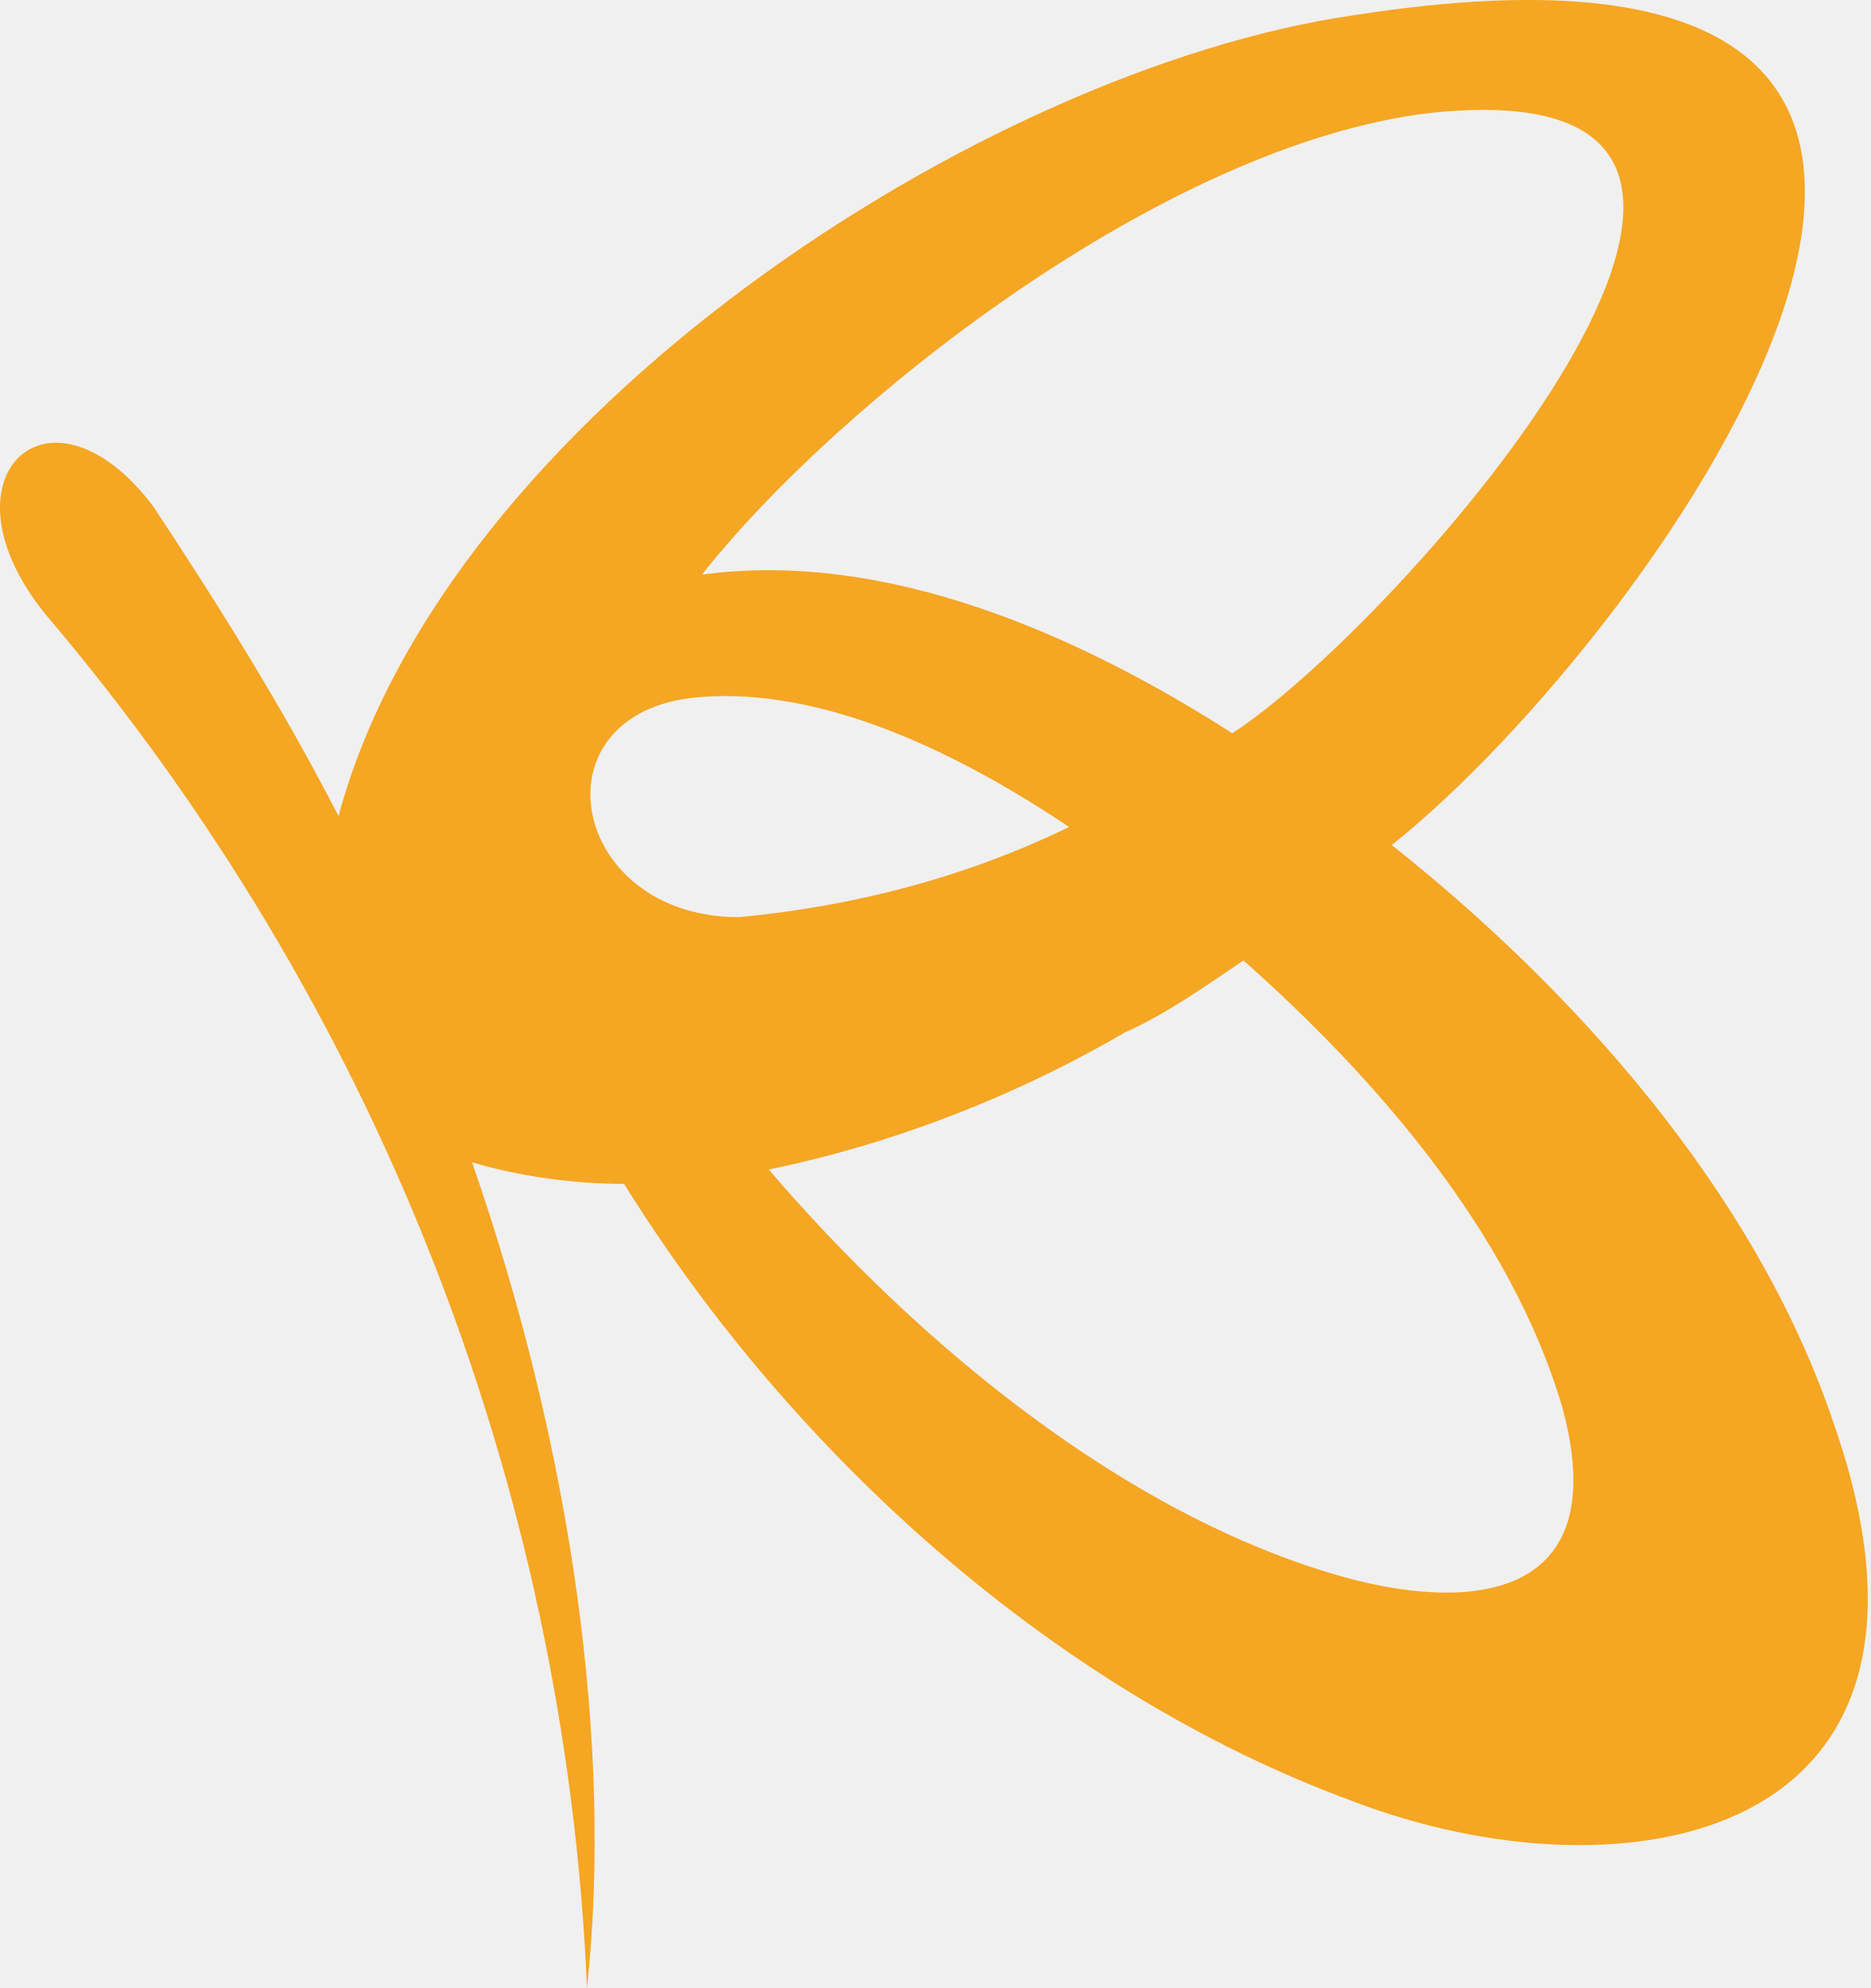
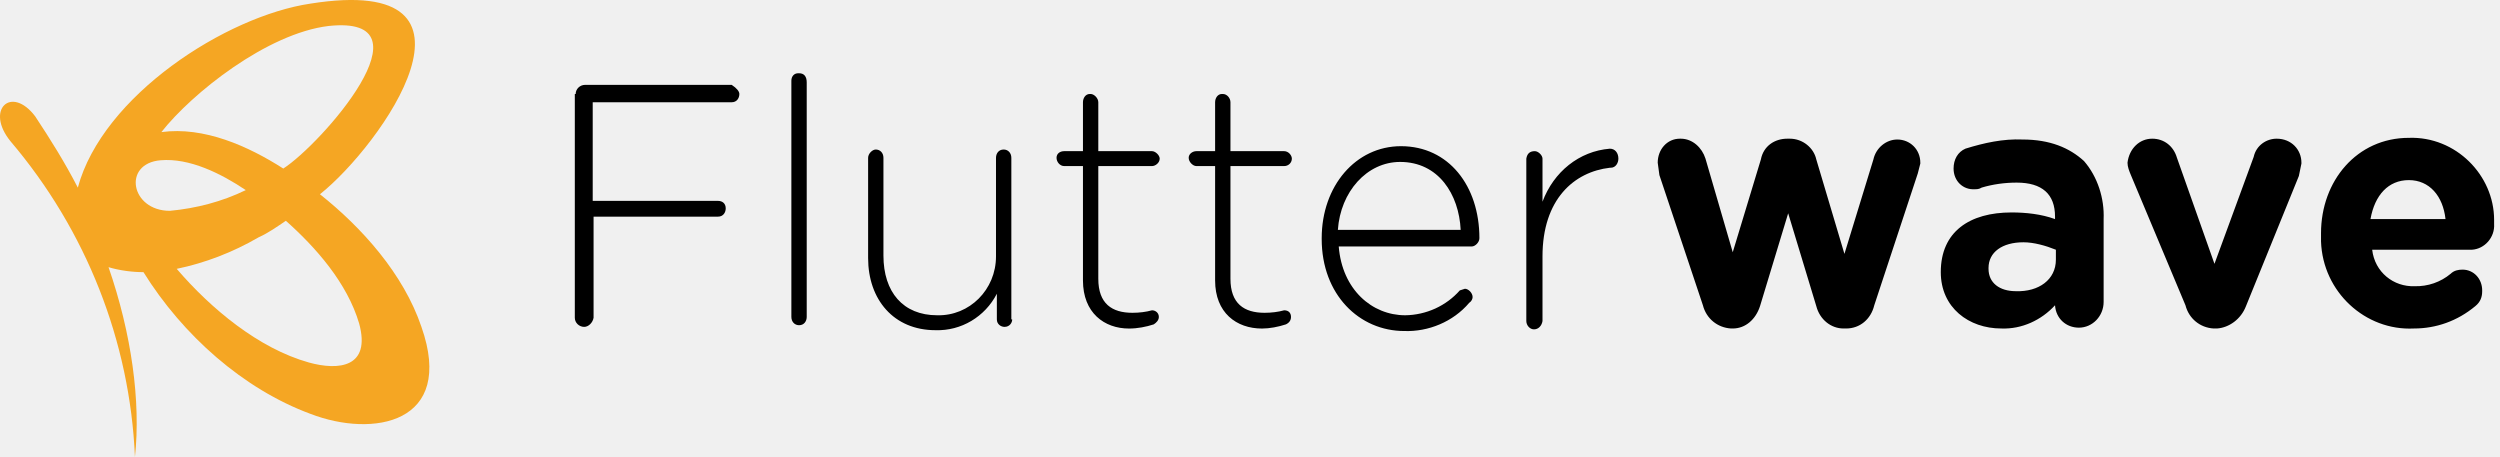
- <svg xmlns="http://www.w3.org/2000/svg" width="16" height="17" viewBox="0 0 16 17" fill="none">
-   <path d="M11.902 7.226C14.154 5.438 18.753 -1.006 11.553 0.134C8.413 0.597 3.815 3.557 2.895 6.979C2.419 6.054 1.88 5.191 1.309 4.328C0.421 3.156 -0.562 4.081 0.389 5.253C3.21 8.572 4.836 12.698 5.02 17C5.242 14.934 4.893 12.406 4.037 9.939C4.449 10.063 4.925 10.124 5.337 10.124C6.796 12.468 9.048 14.472 11.553 15.397C13.869 16.291 16.945 15.767 15.677 12.159C15.01 10.186 13.456 8.459 11.902 7.226ZM12.219 0.967C16.216 0.535 11.934 5.376 10.538 6.27C9.238 5.438 7.589 4.698 6.003 4.914C7.145 3.464 9.936 1.244 12.219 0.967ZM5.971 5.962C7.05 5.869 8.223 6.455 9.143 7.072C8.255 7.503 7.303 7.75 6.32 7.843C4.861 7.843 4.544 6.085 5.971 5.962ZM11.49 13.485C9.619 12.961 7.843 11.481 6.574 10.001C7.621 9.785 8.667 9.384 9.619 8.829C9.968 8.675 10.316 8.428 10.634 8.213C11.744 9.199 12.917 10.525 13.361 12.036C13.805 13.67 12.6 13.793 11.49 13.485Z" fill="#F5A623" />
+ <svg xmlns="http://www.w3.org/2000/svg" width="93" height="17" viewBox="0 0 93 17" fill="none">
+   <g clip-path="url(#clip0_2_85)">
+     <path d="M11.902 7.226C14.154 5.438 18.753 -1.006 11.553 0.134C8.413 0.597 3.815 3.557 2.895 6.979C2.419 6.054 1.88 5.191 1.309 4.328C0.421 3.156 -0.562 4.081 0.389 5.253C3.21 8.572 4.836 12.698 5.02 17C5.242 14.934 4.893 12.406 4.037 9.939C4.449 10.063 4.925 10.124 5.337 10.124C6.796 12.468 9.048 14.472 11.553 15.397C13.869 16.291 16.945 15.767 15.677 12.159C15.01 10.186 13.456 8.459 11.902 7.226ZM12.219 0.967C16.216 0.535 11.934 5.376 10.538 6.27C9.238 5.438 7.589 4.698 6.003 4.914C7.145 3.464 9.936 1.244 12.219 0.967ZM5.971 5.962C7.05 5.869 8.223 6.455 9.143 7.072C8.255 7.503 7.303 7.75 6.32 7.843C4.861 7.843 4.544 6.085 5.971 5.962ZM11.49 13.485C9.619 12.961 7.843 11.481 6.574 10.001C7.621 9.785 8.667 9.384 9.619 8.829C9.968 8.675 10.316 8.428 10.634 8.213C11.744 9.199 12.917 10.525 13.361 12.036C13.805 13.67 12.6 13.793 11.49 13.485Z" fill="#F5A623" />
+     <path d="M27.219 3.157H21.764C21.573 3.157 21.415 3.311 21.415 3.496H21.383V11.821C21.383 12.006 21.542 12.16 21.732 12.16C21.891 12.16 22.049 12.006 22.081 11.821V8.059H26.712C26.902 8.059 26.997 7.905 26.997 7.751C26.997 7.566 26.87 7.473 26.712 7.473H22.049V3.804H27.219C27.409 3.804 27.504 3.65 27.504 3.496C27.504 3.403 27.409 3.28 27.219 3.157ZM29.725 2.725H29.693C29.534 2.725 29.439 2.848 29.439 3.002V11.79C29.439 11.975 29.566 12.098 29.725 12.098C29.915 12.098 30.01 11.944 30.01 11.79V3.064C30.01 2.848 29.915 2.725 29.725 2.725ZM37.622 5.87C37.622 5.685 37.495 5.562 37.337 5.562C37.146 5.562 37.051 5.716 37.051 5.87V9.539C37.051 10.772 36.068 11.759 34.863 11.728C33.594 11.728 32.864 10.865 32.864 9.508V5.87C32.864 5.685 32.738 5.562 32.579 5.562C32.452 5.562 32.294 5.716 32.294 5.87V9.601C32.294 11.142 33.245 12.283 34.799 12.283C35.751 12.314 36.639 11.79 37.083 10.927V11.882C37.083 12.067 37.241 12.16 37.368 12.16C37.559 12.16 37.654 12.006 37.654 11.882H37.622V5.87ZM42.855 6.178C42.982 6.178 43.141 6.055 43.141 5.901C43.141 5.777 42.982 5.623 42.855 5.623H40.857V3.804C40.857 3.65 40.699 3.496 40.572 3.496H40.54C40.381 3.496 40.286 3.65 40.286 3.804V5.623H39.588C39.43 5.623 39.303 5.716 39.303 5.87C39.303 6.024 39.43 6.178 39.588 6.178H40.286V10.433C40.286 11.636 41.079 12.222 41.999 12.222C42.316 12.222 42.633 12.16 42.919 12.067C43.014 12.006 43.109 11.913 43.109 11.79C43.109 11.636 42.982 11.543 42.855 11.543C42.633 11.605 42.379 11.636 42.126 11.636C41.364 11.636 40.857 11.296 40.857 10.371V6.178H42.855ZM47.771 6.178C47.93 6.178 48.057 6.055 48.057 5.901C48.057 5.777 47.93 5.623 47.771 5.623H45.773V3.804C45.773 3.65 45.646 3.496 45.488 3.496H45.456C45.297 3.496 45.202 3.65 45.202 3.804V5.623H44.504C44.377 5.623 44.219 5.716 44.219 5.87C44.219 6.024 44.377 6.178 44.504 6.178H45.202V10.433C45.202 11.636 45.995 12.222 46.947 12.222C47.232 12.222 47.549 12.16 47.835 12.067C47.962 12.006 48.025 11.913 48.025 11.79C48.025 11.636 47.93 11.543 47.771 11.543C47.549 11.605 47.295 11.636 47.042 11.636C46.281 11.636 45.773 11.296 45.773 10.371V6.178H47.771ZM52.116 5.438C50.435 5.438 49.167 6.918 49.167 8.861V8.892C49.167 10.957 50.562 12.314 52.243 12.314C53.131 12.345 54.051 11.975 54.654 11.266C54.749 11.204 54.781 11.111 54.781 11.05C54.781 10.896 54.622 10.742 54.495 10.742L54.305 10.803C54.053 11.088 53.742 11.318 53.392 11.478C53.042 11.637 52.661 11.723 52.275 11.728C51.038 11.728 49.928 10.772 49.801 9.169H54.749C54.876 9.169 55.034 9.015 55.034 8.861C55.034 6.918 53.892 5.438 52.116 5.438ZM49.769 8.552C49.864 7.134 50.848 6.024 52.085 6.024C53.512 6.024 54.273 7.227 54.337 8.552H49.769ZM59.887 5.531C58.745 5.623 57.794 6.394 57.381 7.504V5.901C57.381 5.777 57.223 5.623 57.096 5.623C56.906 5.623 56.81 5.716 56.779 5.901V11.944C56.779 12.098 56.906 12.252 57.064 12.252C57.223 12.252 57.35 12.129 57.381 11.944V9.539C57.381 7.412 58.555 6.394 59.887 6.24H59.919C60.109 6.24 60.204 6.055 60.204 5.901C60.204 5.685 60.077 5.531 59.887 5.531Z" fill="black" />
+     <path d="M70.579 5.19C70.167 5.19 69.786 5.498 69.691 5.93L68.613 9.445L67.566 5.93C67.471 5.498 67.059 5.159 66.583 5.159H66.488C66.012 5.159 65.6 5.436 65.505 5.93L64.458 9.383L63.443 5.899C63.316 5.498 62.967 5.159 62.523 5.159H62.492C62.016 5.159 61.667 5.56 61.667 6.053L61.73 6.515L63.348 11.356C63.475 11.85 63.887 12.189 64.395 12.22H64.458C64.934 12.22 65.314 11.88 65.473 11.387L66.52 7.934L67.566 11.387C67.693 11.88 68.105 12.22 68.581 12.22H68.676C69.184 12.22 69.596 11.88 69.723 11.356L71.341 6.454L71.436 6.084V6.053C71.436 5.56 71.055 5.19 70.579 5.19ZM75.242 5.19C74.512 5.159 73.814 5.313 73.117 5.529C72.831 5.652 72.673 5.93 72.673 6.269C72.673 6.731 73.021 7.07 73.466 7.04C73.529 7.04 73.624 7.04 73.719 6.978C74.132 6.855 74.576 6.793 75.02 6.793C75.971 6.793 76.447 7.225 76.447 8.057V8.15C75.939 7.965 75.368 7.903 74.829 7.903C73.275 7.903 72.197 8.612 72.197 10.123C72.197 11.449 73.243 12.22 74.449 12.22C75.21 12.25 75.939 11.911 76.447 11.356C76.479 11.85 76.859 12.189 77.335 12.189C77.842 12.189 78.255 11.757 78.255 11.233V8.15C78.286 7.379 78.033 6.577 77.525 5.991C76.986 5.498 76.257 5.19 75.242 5.19ZM76.479 9.66C76.479 10.4 75.844 10.863 74.988 10.832C74.385 10.832 73.973 10.524 73.973 10V9.969C73.973 9.383 74.48 9.013 75.273 9.013C75.654 9.013 76.098 9.136 76.479 9.29V9.66ZM84.693 5.159C84.313 5.159 83.932 5.405 83.837 5.837L82.378 9.815L80.982 5.868C80.855 5.436 80.506 5.159 80.063 5.159C79.587 5.159 79.206 5.529 79.143 6.053C79.143 6.207 79.206 6.361 79.27 6.515L81.299 11.356C81.427 11.85 81.838 12.189 82.346 12.22H82.473C82.917 12.189 83.361 11.88 83.551 11.387L85.518 6.546L85.613 6.084V6.053C85.613 5.56 85.233 5.159 84.693 5.159ZM89.609 5.128C87.674 5.128 86.342 6.731 86.342 8.674V8.982C86.406 10.863 87.992 12.312 89.8 12.22C90.624 12.22 91.417 11.942 92.083 11.387C92.273 11.233 92.337 11.048 92.337 10.832V10.801C92.337 10.37 92.02 10.03 91.607 10.03C91.448 10.03 91.29 10.061 91.163 10.185C90.793 10.494 90.319 10.659 89.831 10.647C89.038 10.678 88.341 10.123 88.245 9.29H91.956C92.432 9.26 92.812 8.828 92.781 8.335V8.18C92.781 6.515 91.354 5.066 89.609 5.128ZM88.182 8.15C88.341 7.255 88.848 6.7 89.609 6.7C90.371 6.7 90.878 7.286 90.973 8.15H88.182Z" fill="black" />
+   </g>
+   <defs>
+     <clipPath id="clip0_2_85">
+       <rect width="93" height="17" fill="white" />
+     </clipPath>
+   </defs>
</svg>
